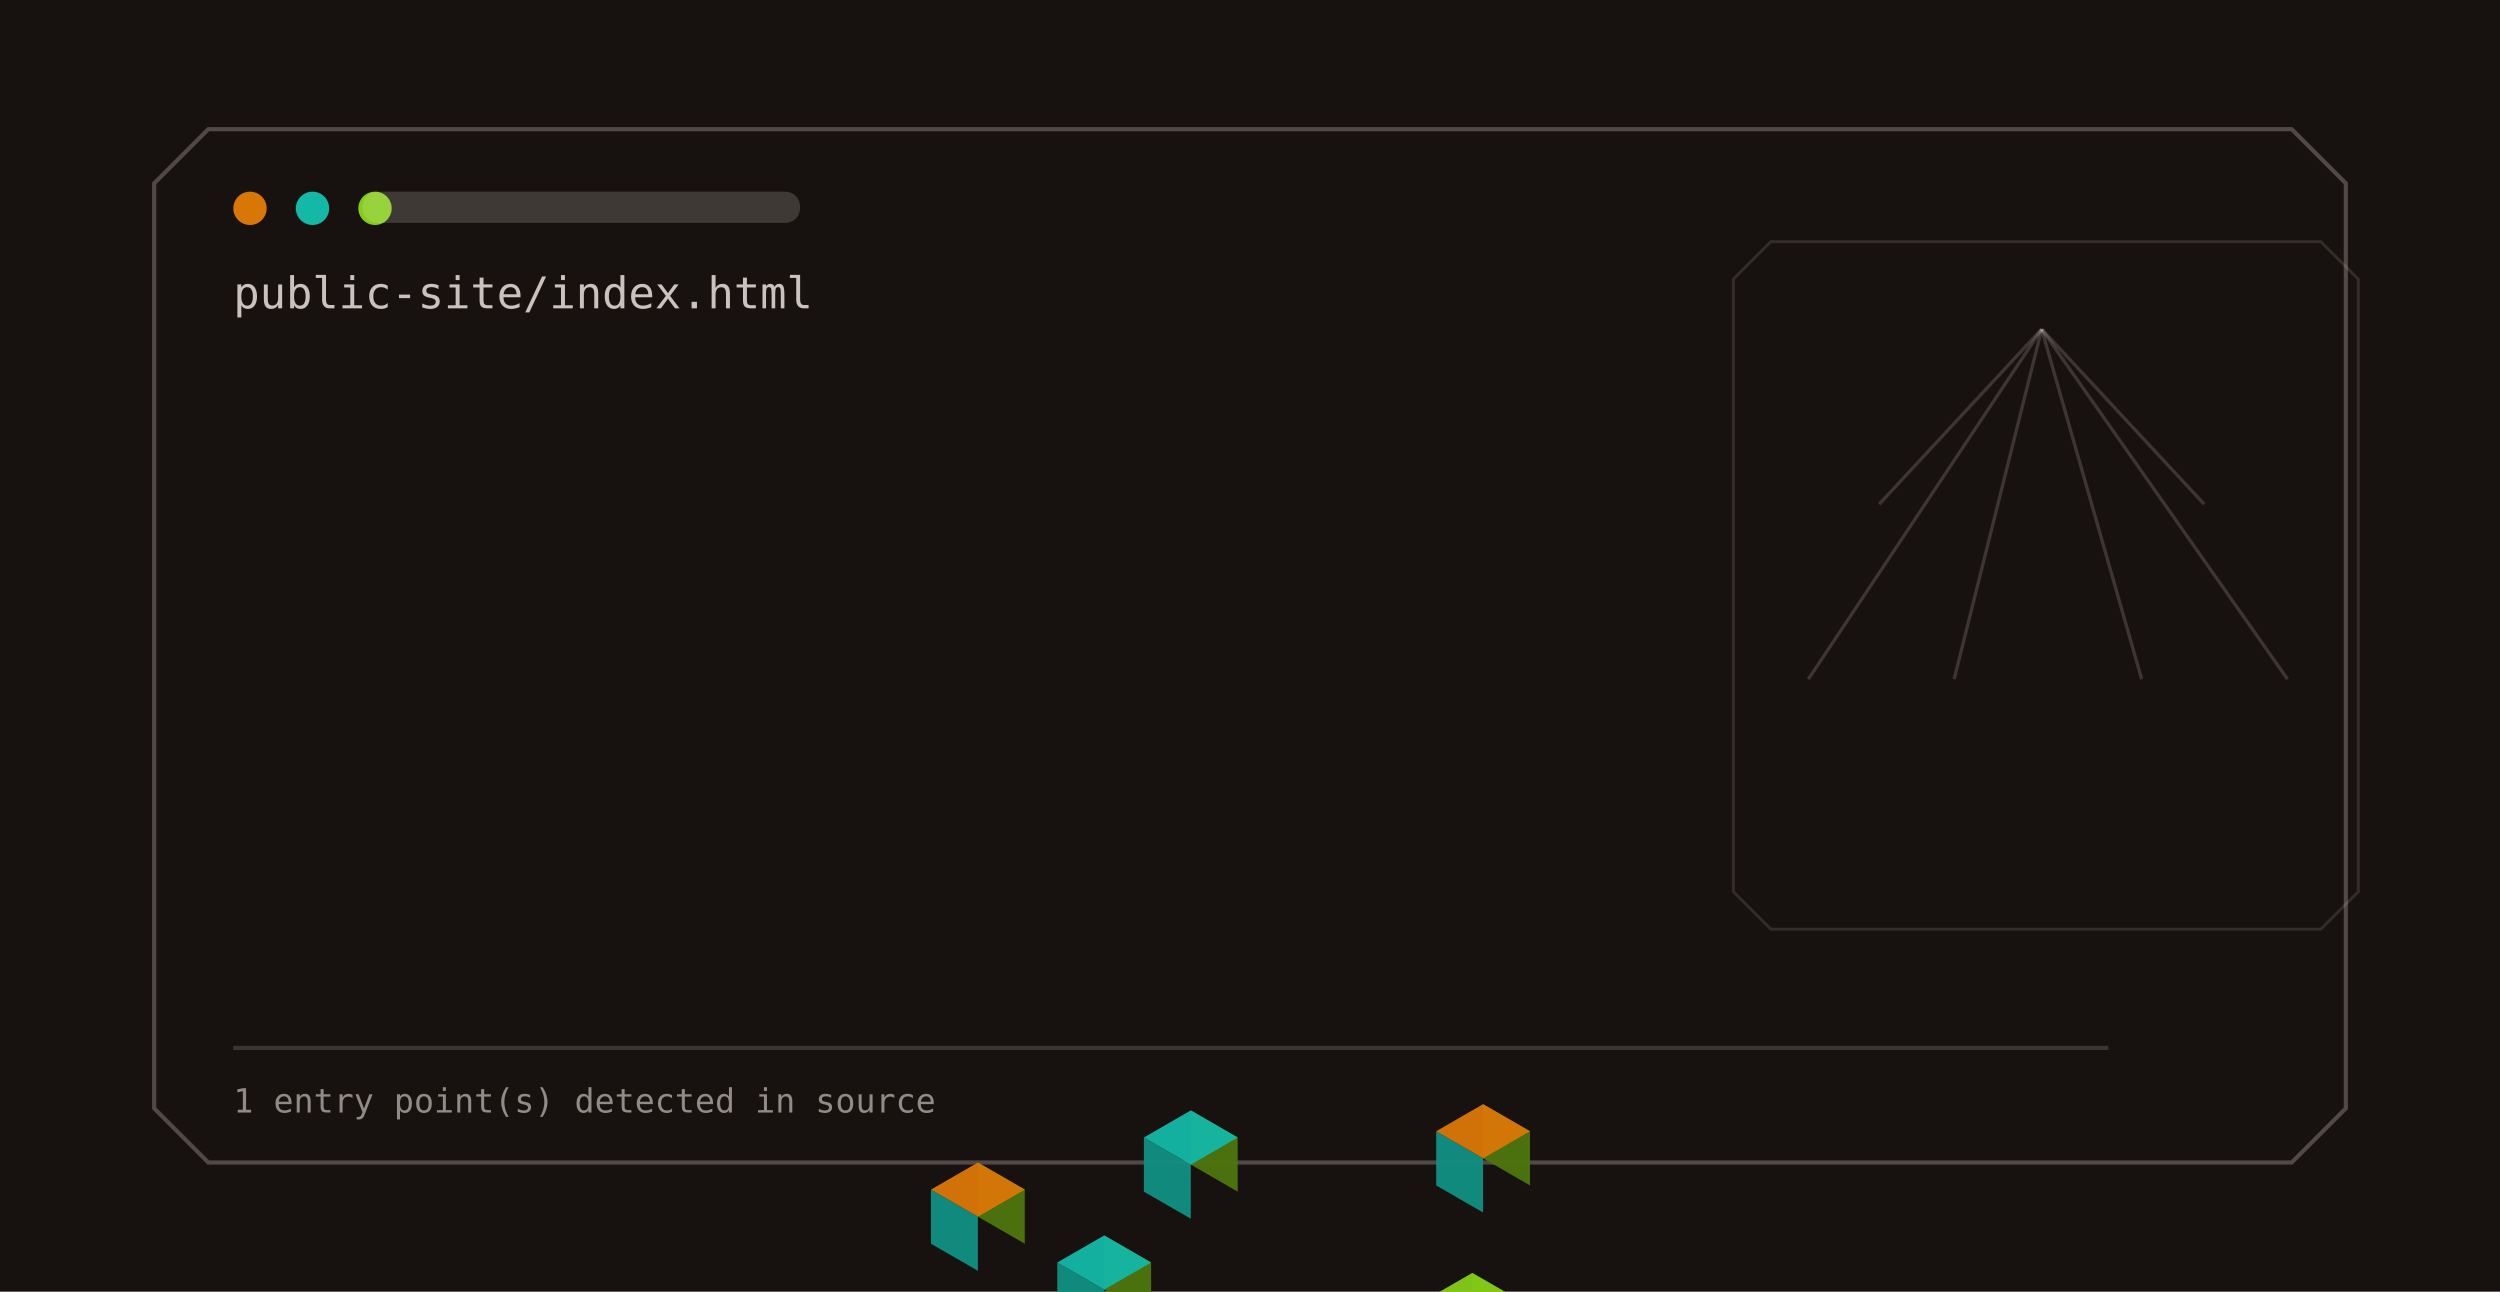
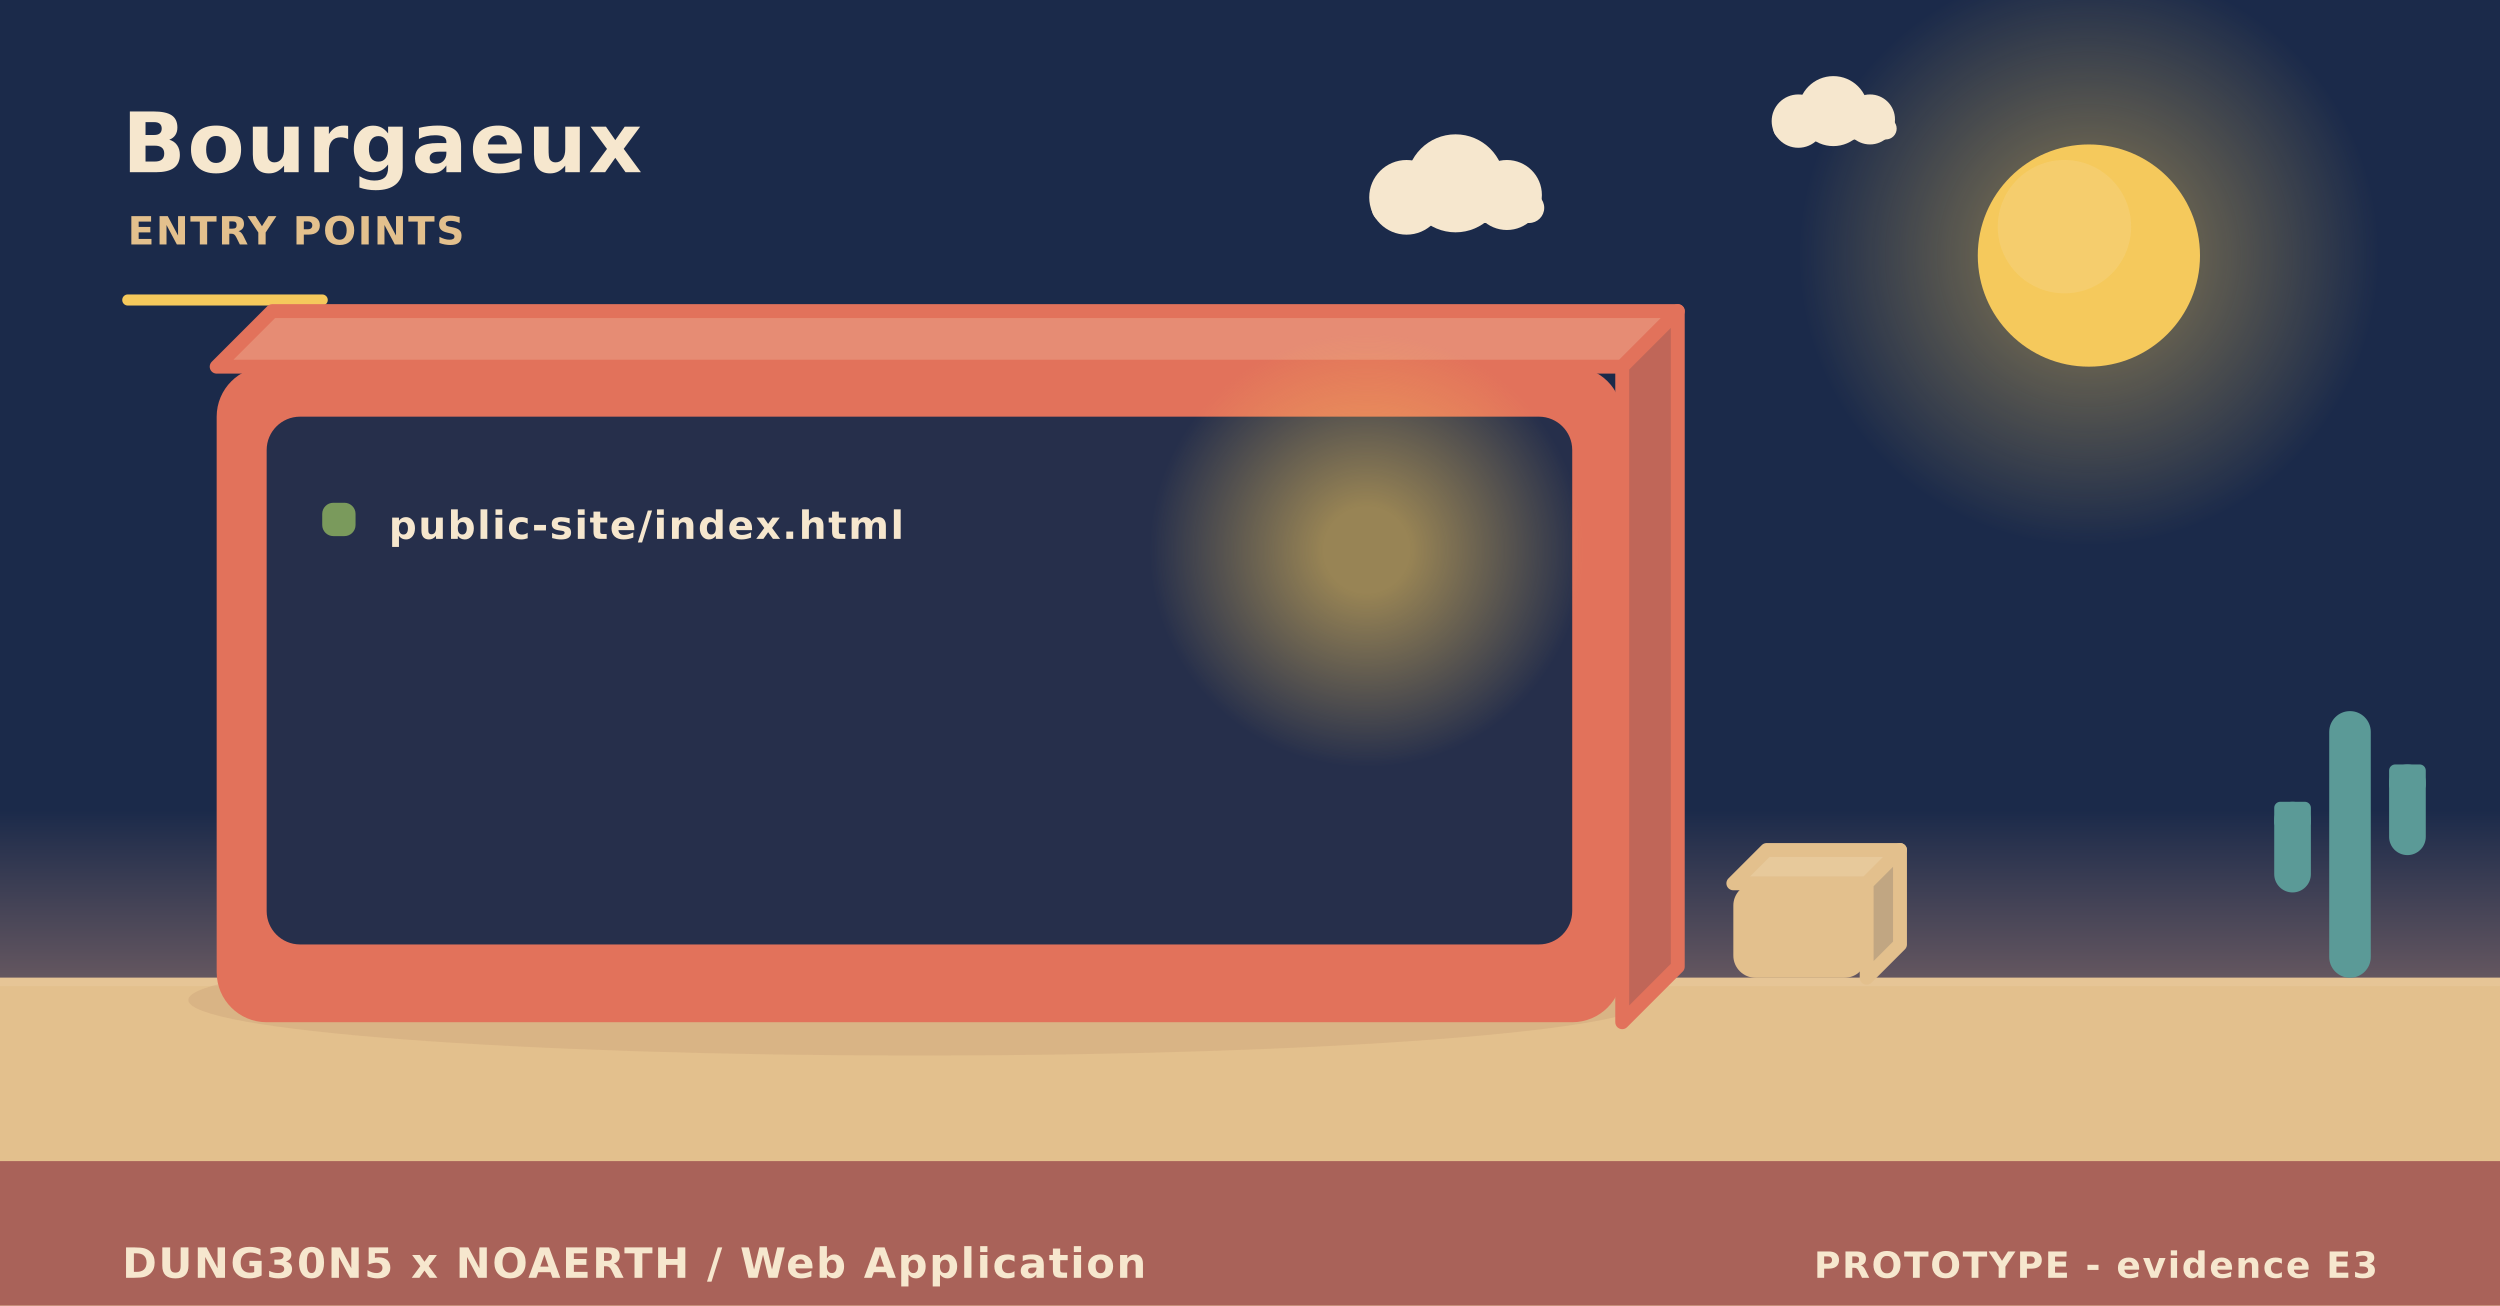
- <svg xmlns="http://www.w3.org/2000/svg" viewBox="0 0 1200 620" width="1200" height="620" role="img" aria-label="Bourgaeux command surface">
-   <rect width="1200" height="620" fill="#17110f" />
-   <defs>
-     <linearGradient id="gt" x1="0" y1="0" x2="1" y2="1">
-       <stop offset="0%" stop-color="#d97706" />
-       <stop offset="100%" stop-color="#14b8a6" />
-     </linearGradient>
-   </defs>
-   <path d="M100.00,62.00 H1100.00 L1126.00,88.00 V532.00 L1100.00,558.00 H100.00 L74.00,532.00 V88.00 Z" fill="none" stroke="rgba(246,239,233,0.300)" stroke-width="2.00" opacity="0.85" />
-   <circle cx="120.00" cy="100.00" r="8.00" fill="#d97706" opacity="1.00" />
-   <circle cx="150.00" cy="100.00" r="8.00" fill="#14b8a6" opacity="1.00" />
-   <circle cx="180.00" cy="100.00" r="8.00" fill="#84cc16" opacity="1.00" />
-   <rect x="174.00" y="92.00" width="210.00" height="15.00" rx="7.00" fill="rgba(246,239,233,0.180)" opacity="1.00" />
-   <text x="112" y="148" font-family="ui-monospace,SFMono-Regular,Menlo,monospace" font-size="21" fill="rgba(246,239,233,0.800)">public-site/index.html</text>
-   <path d="M850.00,116.00 H1114.00 L1132.00,134.00 V428.00 L1114.00,446.00 H850.00 L832.00,428.00 V134.00 Z" fill="none" stroke="rgba(246,239,233,0.180)" stroke-width="1.40" opacity="0.70" />
-   <line x1="980.00" y1="158.00" x2="902.00" y2="242.00" stroke="rgba(246,239,233,0.300)" stroke-width="1.60" opacity="0.55" />
-   <line x1="980.00" y1="158.00" x2="1058.00" y2="242.00" stroke="rgba(246,239,233,0.300)" stroke-width="1.60" opacity="0.55" />
-   <line x1="980.00" y1="158.00" x2="868.00" y2="326.00" stroke="rgba(246,239,233,0.300)" stroke-width="1.60" opacity="0.55" />
-   <line x1="980.00" y1="158.00" x2="938.00" y2="326.00" stroke="rgba(246,239,233,0.300)" stroke-width="1.60" opacity="0.55" />
-   <line x1="980.00" y1="158.00" x2="1028.00" y2="326.00" stroke="rgba(246,239,233,0.300)" stroke-width="1.60" opacity="0.55" />
-   <line x1="980.00" y1="158.00" x2="1098.00" y2="326.00" stroke="rgba(246,239,233,0.300)" stroke-width="1.60" opacity="0.55" />
-   <polygon points="711.87,556.00 734.39,569.00 734.39,543.00 711.87,530.00" fill="#4d760d" opacity="0.95" />
-   <polygon points="689.36,569.00 711.87,582.00 711.87,556.00 689.36,543.00" fill="#109081" opacity="0.95" />
-   <polygon points="711.87,530.00 734.39,543.00 711.87,556.00 689.36,543.00" fill="#d97706" opacity="0.95" />
-   <polygon points="571.58,559.00 594.09,572.00 594.09,546.00 571.58,533.00" fill="#4d760d" opacity="0.95" />
-   <polygon points="549.06,572.00 571.58,585.00 571.58,559.00 549.06,546.00" fill="#109081" opacity="0.95" />
-   <polygon points="571.58,533.00 594.09,546.00 571.58,559.00 549.06,546.00" fill="#14b8a6" opacity="0.95" />
-   <polygon points="706.68,637.00 729.19,650.00 729.19,624.00 706.68,611.00" fill="#4d760d" opacity="0.95" />
-   <polygon points="684.16,650.00 706.68,663.00 706.68,637.00 684.16,624.00" fill="#109081" opacity="0.95" />
-   <polygon points="706.68,611.00 729.19,624.00 706.68,637.00 684.16,624.00" fill="#84cc16" opacity="0.95" />
-   <polygon points="469.39,584.00 491.90,597.00 491.90,571.00 469.39,558.00" fill="#4d760d" opacity="0.95" />
-   <polygon points="446.87,597.00 469.39,610.00 469.39,584.00 446.87,571.00" fill="#109081" opacity="0.95" />
-   <polygon points="469.39,558.00 491.90,571.00 469.39,584.00 446.87,571.00" fill="#d97706" opacity="0.95" />
-   <polygon points="530.01,619.00 552.52,632.00 552.52,606.00 530.01,593.00" fill="#4d760d" opacity="0.95" />
-   <polygon points="507.49,632.00 530.01,645.00 530.01,619.00 507.49,606.00" fill="#109081" opacity="0.95" />
-   <polygon points="530.01,593.00 552.52,606.00 530.01,619.00 507.49,606.00" fill="#14b8a6" opacity="0.95" />
-   <polygon points="607.95,664.00 630.47,677.00 630.47,651.00 607.95,638.00" fill="#4d760d" opacity="0.95" />
-   <polygon points="585.43,677.00 607.95,690.00 607.95,664.00 585.43,651.00" fill="#109081" opacity="0.95" />
-   <polygon points="607.95,638.00 630.47,651.00 607.95,664.00 585.43,651.00" fill="#84cc16" opacity="0.95" />
-   <polygon points="668.57,699.00 691.09,712.00 691.09,686.00 668.57,673.00" fill="#4d760d" opacity="0.95" />
-   <polygon points="646.05,712.00 668.57,725.00 668.57,699.00 646.05,686.00" fill="#109081" opacity="0.95" />
-   <polygon points="668.57,673.00 691.09,686.00 668.57,699.00 646.05,686.00" fill="#d97706" opacity="0.95" />
-   <rect x="112.00" y="502.00" width="900.00" height="2.00" rx="0.00" fill="rgba(246,239,233,0.160)" opacity="1.00" />
-   <text x="112" y="534" font-family="ui-monospace,Menlo,monospace" font-size="16" fill="rgba(246,239,233,0.550)">1 entry point(s) detected in source</text>
+ <svg xmlns="http://www.w3.org/2000/svg" width="900" height="470" viewBox="0 0 900 470" role="img" aria-label="Bourgaeux - how it is operated">
+   <linearGradient id="skyt" x1="0" y1="0" x2="0" y2="1">
+     <stop offset="0" stop-color="#1b2a4a" />
+     <stop offset="0.62" stop-color="#1b2a4a" />
+     <stop offset="1" stop-color="#f3ad8a" />
+   </linearGradient>
+   <rect width="900" height="470" fill="url(#skyt)" />
+   <radialGradient id="sunt">
+     <stop offset="0.35" stop-color="#f5c95c" stop-opacity="0.34" />
+     <stop offset="1" stop-color="#f5c95c" stop-opacity="0" />
+   </radialGradient>
+   <circle cx="752" cy="92" r="104" fill="url(#sunt)" />
+   <circle cx="752" cy="92" r="40" fill="#f5c95c" />
+   <circle cx="743.2" cy="81.6" r="24" fill="#f5d27e" opacity="0.5" />
+   <g>
+     <circle cx="524" cy="66" r="17.64" fill="#f6e7ce" />
+     <circle cx="506.36" cy="71.04" r="13.44" fill="#f6e7ce" />
+     <circle cx="542.48" cy="70.2" r="12.6" fill="#f6e7ce" />
+     <rect x="493.76" y="69.36" width="62.16" height="10.92" rx="5.46" fill="#f6e7ce" />
+   </g>
+   <g>
+     <circle cx="660" cy="40" r="12.6" fill="#f6e7ce" />
+     <circle cx="647.4" cy="43.6" r="9.6" fill="#f6e7ce" />
+     <circle cx="673.2" cy="43" r="9" fill="#f6e7ce" />
+     <rect x="638.4" y="42.4" width="44.4" height="7.8" rx="3.9" fill="#f6e7ce" />
+   </g>
+   <rect x="0" y="352" width="900" height="118" fill="#e3c08d" />
+   <rect x="0" y="352" width="900" height="3" fill="#e6c596" />
+   <text x="44" y="62" font-family="Verdana,DejaVu Sans,sans-serif" font-size="30" font-weight="700" letter-spacing="0.6" fill="#f6e7ce" text-anchor="start">Bourgaeux</text>
+   <text x="46" y="88" font-family="Verdana,DejaVu Sans,sans-serif" font-size="14" font-weight="700" letter-spacing="0.6" fill="#e3c08d" text-anchor="start">ENTRY POINTS</text>
+   <rect x="44" y="106" width="74" height="4" rx="2" fill="#f5c95c" />
+   <ellipse cx="331" cy="360" rx="263.2" ry="20" fill="rgba(138,90,68,0.11)" />
+   <path d="M78,132 L584,132 L604,112 L98,112 Z" fill="#e68c74" stroke="#e2725b" stroke-width="5" stroke-linejoin="round" />
+   <path d="M584,132 L604,112 L604,348 L584,368 Z" fill="#c06658" stroke="#e2725b" stroke-width="5" stroke-linejoin="round" />
+   <rect x="78" y="132" width="506" height="236" rx="18" fill="#e2725b" />
+   <rect x="96" y="150" width="470" height="190" rx="12" fill="#1b2a4a" opacity="0.94" />
+   <radialGradient id="lamp30469">
+     <stop offset="0.2" stop-color="#f5c95c" stop-opacity="0.55" />
+     <stop offset="1" stop-color="#f5c95c" stop-opacity="0" />
+   </radialGradient>
+   <circle cx="492" cy="198" r="78" fill="url(#lamp30469)" />
+   <rect x="116" y="181" width="12" height="12" rx="4" fill="#7a9a5c" />
+   <text x="140" y="194" font-family="Verdana,DejaVu Sans,sans-serif" font-size="14" font-weight="700" letter-spacing="0.6" fill="#f6e7ce" text-anchor="start">public-site/index.html</text>
+   <path d="M624,318 L672,318 L684,306 L636,306 Z" fill="#e7c99b" stroke="#e3c08d" stroke-width="5" stroke-linejoin="round" />
+   <path d="M672,318 L684,306 L684,340 L672,352 Z" fill="#c1a682" stroke="#e3c08d" stroke-width="5" stroke-linejoin="round" />
+   <rect x="624" y="318" width="48" height="34" rx="8" fill="#e3c08d" />
+   <rect x="838.52" y="256" width="14.96" height="96" rx="7.48" fill="#5b9a97" />
+   <rect x="818.72" y="288.64" width="13.2" height="32.64" rx="6.6" fill="#5b9a97" />
+   <rect x="818.72" y="288.64" width="13.2" height="9.6" rx="2.2" fill="#5b9a97" />
+   <rect x="860.08" y="275.2" width="13.2" height="32.64" rx="6.6" fill="#5b9a97" />
+   <rect x="860.08" y="275.2" width="13.2" height="9.6" rx="2.2" fill="#5b9a97" />
+   <rect x="0" y="418" width="900" height="52" rx="0" fill="#a65c56" opacity="0.94" />
+   <text x="44" y="460" font-family="Verdana,DejaVu Sans,sans-serif" font-size="15" font-weight="700" letter-spacing="0.6" fill="#f6e7ce" text-anchor="start">DUNG30N5 x NOAERTH  /  Web Application</text>
+   <text x="856" y="460" font-family="Verdana,DejaVu Sans,sans-serif" font-size="13" font-weight="700" letter-spacing="0.6" fill="#f6e7ce" text-anchor="end">PROTOTYPE  -  evidence E3</text>
</svg>
